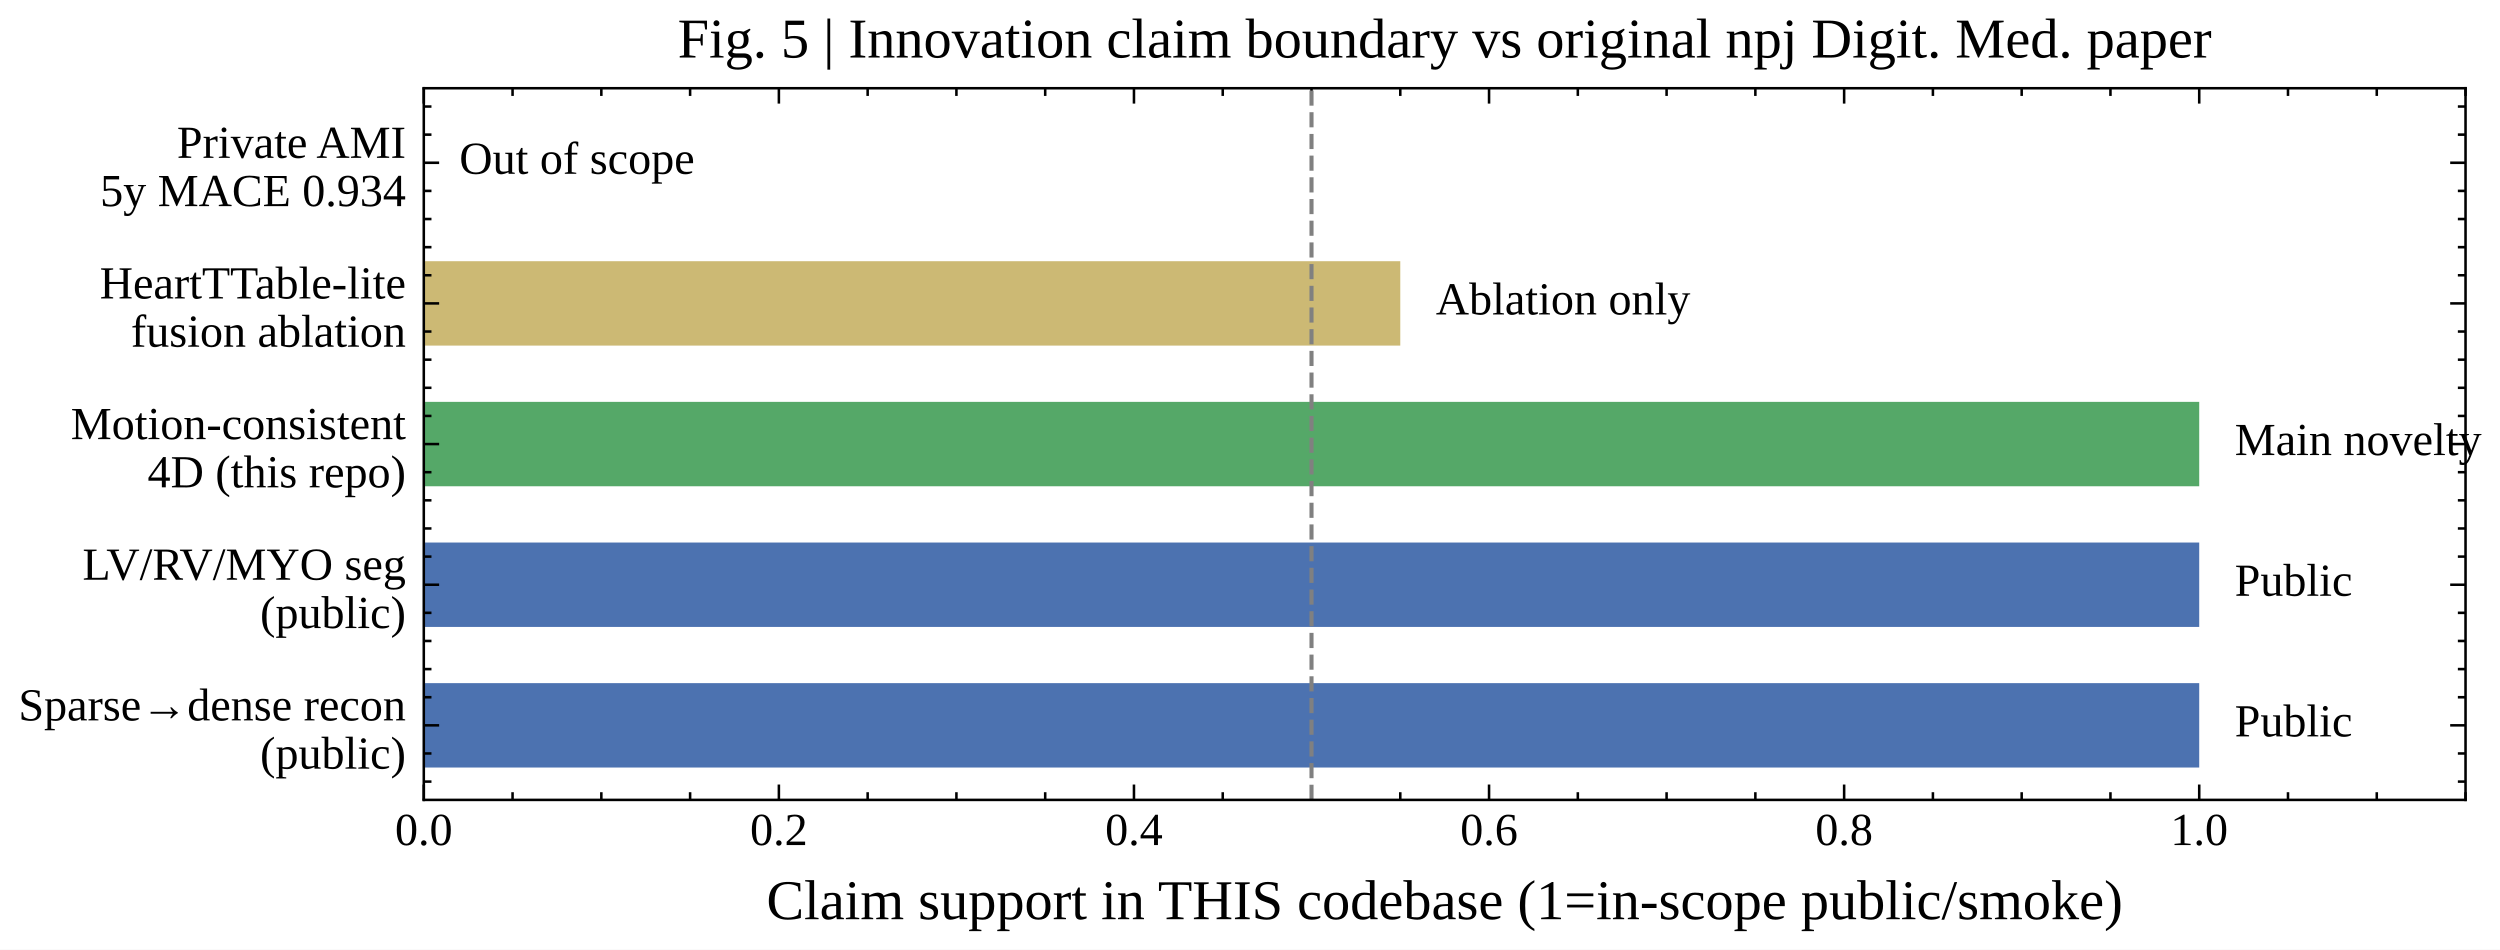
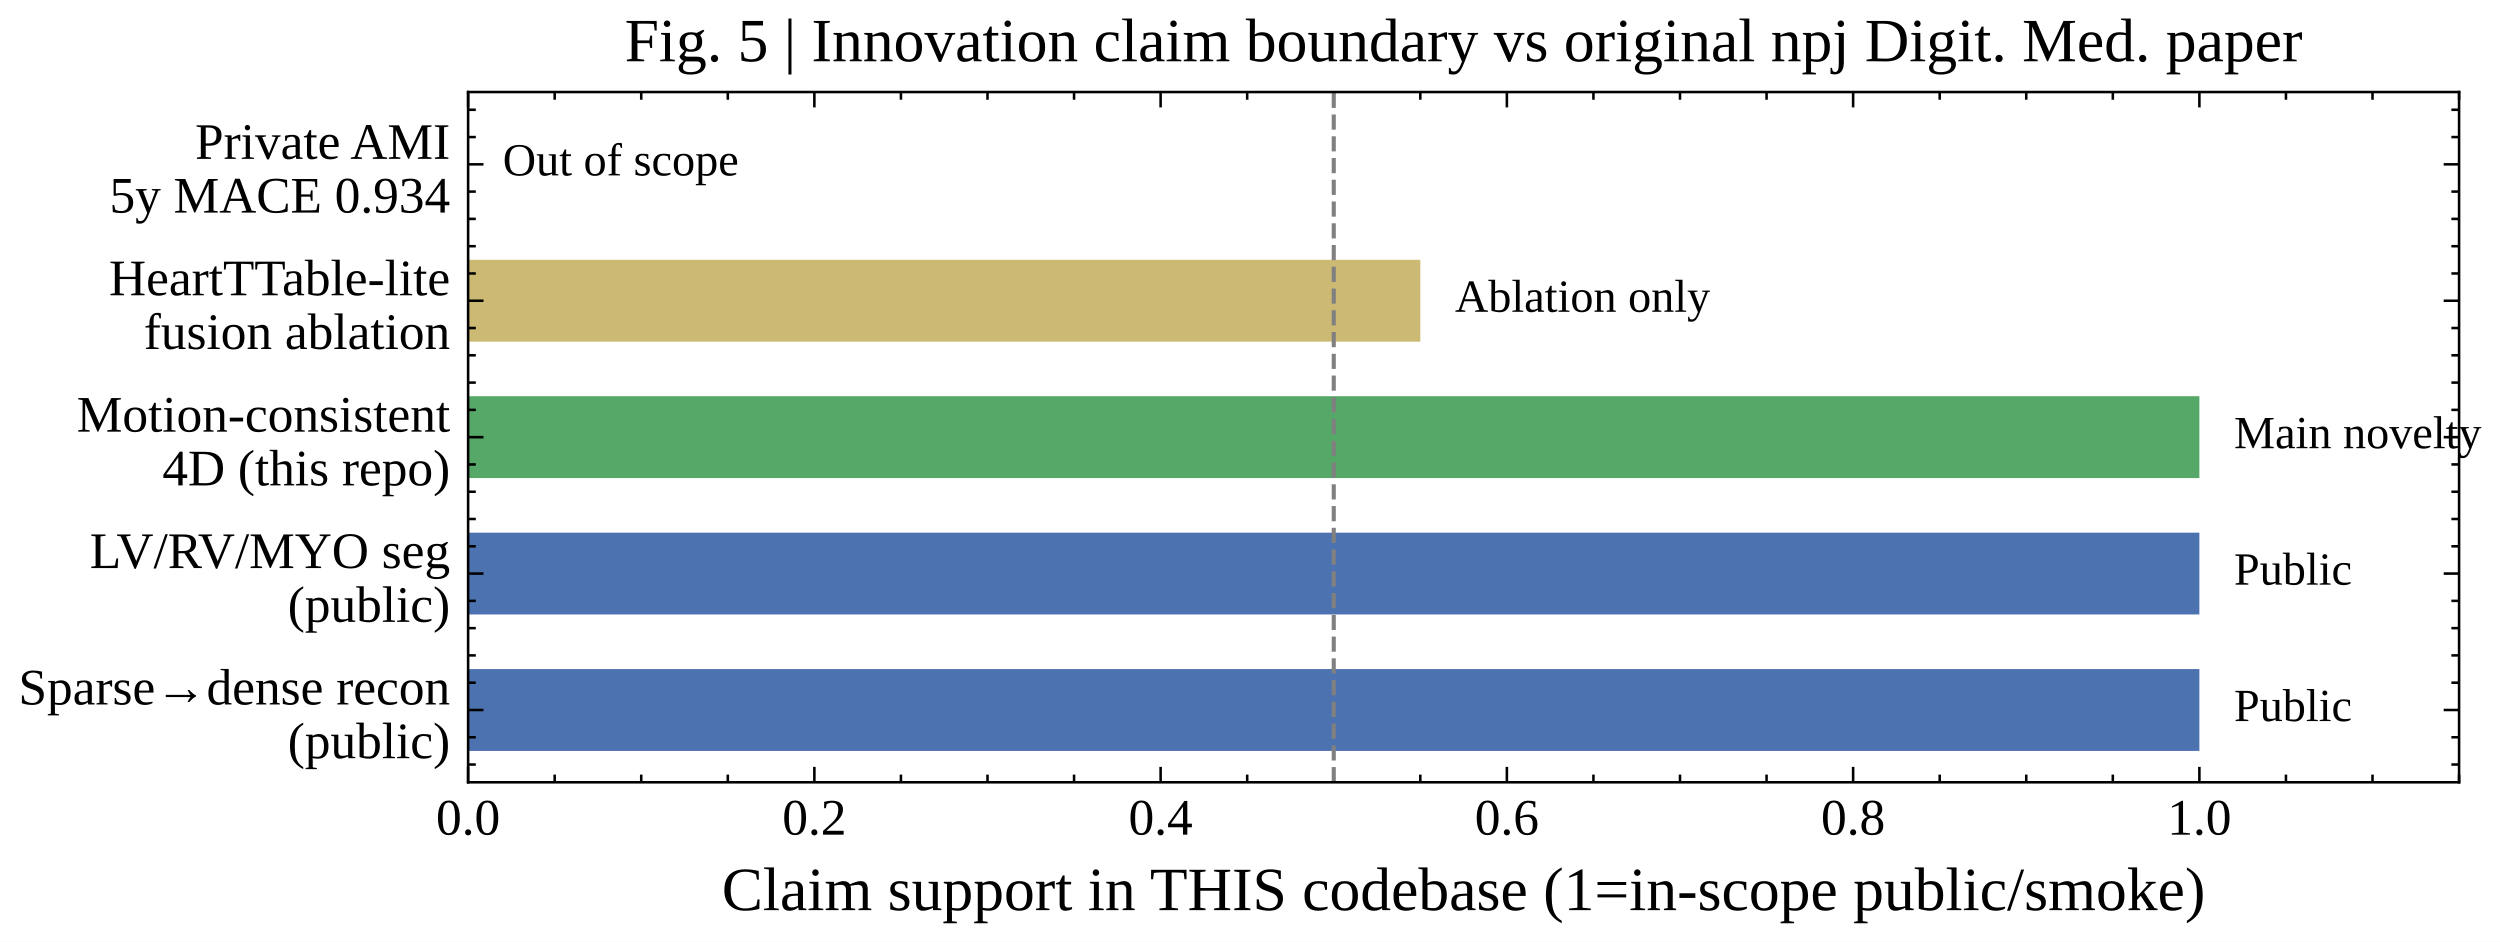
- <svg xmlns="http://www.w3.org/2000/svg" xmlns:xlink="http://www.w3.org/1999/xlink" width="488.596pt" height="185.596pt" viewBox="0 0 488.596 185.596" version="1.1">
+ <svg xmlns="http://www.w3.org/2000/svg" xmlns:xlink="http://www.w3.org/1999/xlink" width="487.271pt" height="183.555pt" viewBox="0 0 487.271 183.555" version="1.1">
  <defs>
    <style type="text/css">*{stroke-linejoin: round; stroke-linecap: butt}</style>
  </defs>
  <g id="figure_1">
    <g id="patch_1">
-       <path d="M 0 185.596  L 488.596 185.596  L 488.596 0  L 0 0  z " style="fill: #ffffff" />
+       <path d="M 0 183.555  L 487.271 183.555  L 487.271 0  L 0 0  z " style="fill: #ffffff" />
    </g>
    <g id="axes_1">
      <g id="patch_2">
-         <path d="M 82.825 156.331  L 481.86 156.331  L 481.86 17.243  L 82.825 17.243  z " style="fill: #ffffff" />
+         <path d="M 91.239 152.473  L 479.294 152.473  L 479.294 17.938  L 91.239 17.938  z " style="fill: #ffffff" />
      </g>
      <g id="patch_3">
-         <path d="M 82.825 150.009  L 429.812 150.009  L 429.812 133.516  L 82.825 133.516  z " clip-path="url(#p60d633d1d2)" style="fill: #4c72b0" />
+         <path d="M 91.239 146.358  L 428.678 146.358  L 428.678 130.405  L 91.239 130.405  z " clip-path="url(#pede85f4b18)" style="fill: #4c72b0" />
      </g>
      <g id="patch_4">
-         <path d="M 82.825 122.521  L 429.812 122.521  L 429.812 106.028  L 82.825 106.028  z " clip-path="url(#p60d633d1d2)" style="fill: #4c72b0" />
+         <path d="M 91.239 119.77  L 428.678 119.77  L 428.678 103.817  L 91.239 103.817  z " clip-path="url(#pede85f4b18)" style="fill: #4c72b0" />
      </g>
      <g id="patch_5">
-         <path d="M 82.825 95.033  L 429.812 95.033  L 429.812 78.541  L 82.825 78.541  z " clip-path="url(#p60d633d1d2)" style="fill: #55a868" />
+         <path d="M 91.239 93.182  L 428.678 93.182  L 428.678 77.229  L 91.239 77.229  z " clip-path="url(#pede85f4b18)" style="fill: #55a868" />
      </g>
      <g id="patch_6">
-         <path d="M 82.825 67.546  L 273.668 67.546  L 273.668 51.053  L 82.825 51.053  z " clip-path="url(#p60d633d1d2)" style="fill: #ccb974" />
+         <path d="M 91.239 66.594  L 276.83 66.594  L 276.83 50.641  L 91.239 50.641  z " clip-path="url(#pede85f4b18)" style="fill: #ccb974" />
      </g>
      <g id="patch_7">
-         <path d="M 82.825 40.058  L 82.825 40.058  L 82.825 23.565  L 82.825 23.565  z " clip-path="url(#p60d633d1d2)" style="fill: #c44e52" />
+         <path d="M 91.239 40.006  L 91.239 40.006  L 91.239 24.053  L 91.239 24.053  z " clip-path="url(#pede85f4b18)" style="fill: #c44e52" />
      </g>
      <g id="matplotlib.axis_1">
        <g id="xtick_1">
          <g id="line2d_1">
            <defs>
-               <path id="m694c4ecb67" d="M 0 0  L 0 -3  " style="stroke: #000000; stroke-width: 0.5" />
+               <path id="m8e22caac68" d="M 0 0  L 0 -3  " style="stroke: #000000; stroke-width: 0.5" />
            </defs>
            <g>
-               <use xlink:href="#m694c4ecb67" x="82.825" y="156.331" style="stroke: #000000; stroke-width: 0.5" />
+               <use xlink:href="#m8e22caac68" x="91.239" y="152.473" style="stroke: #000000; stroke-width: 0.5" />
            </g>
          </g>
          <g id="line2d_2">
            <defs>
-               <path id="m65272c9e73" d="M 0 0  L 0 3  " style="stroke: #000000; stroke-width: 0.5" />
+               <path id="m42e40d9f44" d="M 0 0  L 0 3  " style="stroke: #000000; stroke-width: 0.5" />
            </defs>
            <g>
-               <use xlink:href="#m65272c9e73" x="82.825" y="17.243" style="stroke: #000000; stroke-width: 0.5" />
+               <use xlink:href="#m42e40d9f44" x="91.239" y="17.938" style="stroke: #000000; stroke-width: 0.5" />
            </g>
          </g>
          <g id="text_1">
-             <g transform="translate(77.20016 166.0802)">
+             <g transform="translate(84.98906 162.9169)">
              <text>
-                 <tspan x="0" y="-0.922" style="font-size: 9px; font-family: 'Times New Roman'">0</tspan>
-                 <tspan x="4.5" y="-0.922" style="font-size: 9px; font-family: 'Times New Roman'">.</tspan>
-                 <tspan x="6.75" y="-0.922" style="font-size: 9px; font-family: 'Times New Roman'">0</tspan>
+                 <tspan x="0" y="-0.234" style="font-size: 10px; font-family: 'Times New Roman'">0</tspan>
+                 <tspan x="5" y="-0.234" style="font-size: 10px; font-family: 'Times New Roman'">.</tspan>
+                 <tspan x="7.5" y="-0.234" style="font-size: 10px; font-family: 'Times New Roman'">0</tspan>
              </text>
            </g>
          </g>
        </g>
        <g id="xtick_2">
          <g id="line2d_3">
            <g>
-               <use xlink:href="#m694c4ecb67" x="152.223" y="156.331" style="stroke: #000000; stroke-width: 0.5" />
+               <use xlink:href="#m8e22caac68" x="158.727" y="152.473" style="stroke: #000000; stroke-width: 0.5" />
            </g>
          </g>
          <g id="line2d_4">
            <g>
-               <use xlink:href="#m65272c9e73" x="152.223" y="17.243" style="stroke: #000000; stroke-width: 0.5" />
+               <use xlink:href="#m42e40d9f44" x="158.727" y="17.938" style="stroke: #000000; stroke-width: 0.5" />
            </g>
          </g>
          <g id="text_2">
-             <g transform="translate(146.5975 166.0802)">
+             <g transform="translate(152.4769 162.9169)">
              <text>
-                 <tspan x="0" y="-0.922" style="font-size: 9px; font-family: 'Times New Roman'">0</tspan>
-                 <tspan x="4.5" y="-0.922" style="font-size: 9px; font-family: 'Times New Roman'">.</tspan>
-                 <tspan x="6.75" y="-0.922" style="font-size: 9px; font-family: 'Times New Roman'">2</tspan>
+                 <tspan x="0" y="-0.234" style="font-size: 10px; font-family: 'Times New Roman'">0</tspan>
+                 <tspan x="5" y="-0.234" style="font-size: 10px; font-family: 'Times New Roman'">.</tspan>
+                 <tspan x="7.5" y="-0.234" style="font-size: 10px; font-family: 'Times New Roman'">2</tspan>
              </text>
            </g>
          </g>
        </g>
        <g id="xtick_3">
          <g id="line2d_5">
            <g>
-               <use xlink:href="#m694c4ecb67" x="221.62" y="156.331" style="stroke: #000000; stroke-width: 0.5" />
+               <use xlink:href="#m8e22caac68" x="226.215" y="152.473" style="stroke: #000000; stroke-width: 0.5" />
            </g>
          </g>
          <g id="line2d_6">
            <g>
-               <use xlink:href="#m65272c9e73" x="221.62" y="17.243" style="stroke: #000000; stroke-width: 0.5" />
+               <use xlink:href="#m42e40d9f44" x="226.215" y="17.938" style="stroke: #000000; stroke-width: 0.5" />
            </g>
          </g>
          <g id="text_3">
-             <g transform="translate(215.9949 166.0802)">
+             <g transform="translate(219.9646 162.9169)">
              <text>
-                 <tspan x="0" y="-0.922" style="font-size: 9px; font-family: 'Times New Roman'">0</tspan>
-                 <tspan x="4.5" y="-0.922" style="font-size: 9px; font-family: 'Times New Roman'">.</tspan>
-                 <tspan x="6.75" y="-0.922" style="font-size: 9px; font-family: 'Times New Roman'">4</tspan>
+                 <tspan x="0" y="-0.234" style="font-size: 10px; font-family: 'Times New Roman'">0</tspan>
+                 <tspan x="5" y="-0.234" style="font-size: 10px; font-family: 'Times New Roman'">.</tspan>
+                 <tspan x="7.5" y="-0.234" style="font-size: 10px; font-family: 'Times New Roman'">4</tspan>
              </text>
            </g>
          </g>
        </g>
        <g id="xtick_4">
          <g id="line2d_7">
            <g>
-               <use xlink:href="#m694c4ecb67" x="291.017" y="156.331" style="stroke: #000000; stroke-width: 0.5" />
+               <use xlink:href="#m8e22caac68" x="293.702" y="152.473" style="stroke: #000000; stroke-width: 0.5" />
            </g>
          </g>
          <g id="line2d_8">
            <g>
-               <use xlink:href="#m65272c9e73" x="291.017" y="17.243" style="stroke: #000000; stroke-width: 0.5" />
+               <use xlink:href="#m42e40d9f44" x="293.702" y="17.938" style="stroke: #000000; stroke-width: 0.5" />
            </g>
          </g>
          <g id="text_4">
-             <g transform="translate(285.3922 166.0802)">
+             <g transform="translate(287.4524 162.9169)">
              <text>
-                 <tspan x="0" y="-0.922" style="font-size: 9px; font-family: 'Times New Roman'">0</tspan>
-                 <tspan x="4.5" y="-0.922" style="font-size: 9px; font-family: 'Times New Roman'">.</tspan>
-                 <tspan x="6.75" y="-0.922" style="font-size: 9px; font-family: 'Times New Roman'">6</tspan>
+                 <tspan x="0" y="-0.234" style="font-size: 10px; font-family: 'Times New Roman'">0</tspan>
+                 <tspan x="5" y="-0.234" style="font-size: 10px; font-family: 'Times New Roman'">.</tspan>
+                 <tspan x="7.5" y="-0.234" style="font-size: 10px; font-family: 'Times New Roman'">6</tspan>
              </text>
            </g>
          </g>
        </g>
        <g id="xtick_5">
          <g id="line2d_9">
            <g>
-               <use xlink:href="#m694c4ecb67" x="360.415" y="156.331" style="stroke: #000000; stroke-width: 0.5" />
+               <use xlink:href="#m8e22caac68" x="361.19" y="152.473" style="stroke: #000000; stroke-width: 0.5" />
            </g>
          </g>
          <g id="line2d_10">
            <g>
-               <use xlink:href="#m65272c9e73" x="360.415" y="17.243" style="stroke: #000000; stroke-width: 0.5" />
+               <use xlink:href="#m42e40d9f44" x="361.19" y="17.938" style="stroke: #000000; stroke-width: 0.5" />
            </g>
          </g>
          <g id="text_5">
-             <g transform="translate(354.7896 166.0802)">
+             <g transform="translate(354.9402 162.9169)">
              <text>
-                 <tspan x="0" y="-0.922" style="font-size: 9px; font-family: 'Times New Roman'">0</tspan>
-                 <tspan x="4.5" y="-0.922" style="font-size: 9px; font-family: 'Times New Roman'">.</tspan>
-                 <tspan x="6.75" y="-0.922" style="font-size: 9px; font-family: 'Times New Roman'">8</tspan>
+                 <tspan x="0" y="-0.234" style="font-size: 10px; font-family: 'Times New Roman'">0</tspan>
+                 <tspan x="5" y="-0.234" style="font-size: 10px; font-family: 'Times New Roman'">.</tspan>
+                 <tspan x="7.5" y="-0.234" style="font-size: 10px; font-family: 'Times New Roman'">8</tspan>
              </text>
            </g>
          </g>
        </g>
        <g id="xtick_6">
          <g id="line2d_11">
            <g>
-               <use xlink:href="#m694c4ecb67" x="429.812" y="156.331" style="stroke: #000000; stroke-width: 0.5" />
+               <use xlink:href="#m8e22caac68" x="428.678" y="152.473" style="stroke: #000000; stroke-width: 0.5" />
            </g>
          </g>
          <g id="line2d_12">
            <g>
-               <use xlink:href="#m65272c9e73" x="429.812" y="17.243" style="stroke: #000000; stroke-width: 0.5" />
+               <use xlink:href="#m42e40d9f44" x="428.678" y="17.938" style="stroke: #000000; stroke-width: 0.5" />
            </g>
          </g>
          <g id="text_6">
-             <g transform="translate(424.1869 166.0802)">
+             <g transform="translate(422.428 162.9169)">
              <text>
-                 <tspan x="0" y="-0.922" style="font-size: 9px; font-family: 'Times New Roman'">1</tspan>
-                 <tspan x="4.5" y="-0.922" style="font-size: 9px; font-family: 'Times New Roman'">.</tspan>
-                 <tspan x="6.75" y="-0.922" style="font-size: 9px; font-family: 'Times New Roman'">0</tspan>
+                 <tspan x="0" y="-0.234" style="font-size: 10px; font-family: 'Times New Roman'">1</tspan>
+                 <tspan x="5" y="-0.234" style="font-size: 10px; font-family: 'Times New Roman'">.</tspan>
+                 <tspan x="7.5" y="-0.234" style="font-size: 10px; font-family: 'Times New Roman'">0</tspan>
              </text>
            </g>
          </g>
        </g>
        <g id="xtick_7">
          <g id="line2d_13">
            <defs>
-               <path id="m08822ca355" d="M 0 0  L 0 -1.5  " style="stroke: #000000; stroke-width: 0.5" />
+               <path id="m06330d0b1c" d="M 0 0  L 0 -1.5  " style="stroke: #000000; stroke-width: 0.5" />
            </defs>
            <g>
-               <use xlink:href="#m08822ca355" x="100.174" y="156.331" style="stroke: #000000; stroke-width: 0.5" />
+               <use xlink:href="#m06330d0b1c" x="108.111" y="152.473" style="stroke: #000000; stroke-width: 0.5" />
            </g>
          </g>
          <g id="line2d_14">
            <defs>
-               <path id="mb0ed6657f3" d="M 0 0  L 0 1.5  " style="stroke: #000000; stroke-width: 0.5" />
+               <path id="m97b64d2d01" d="M 0 0  L 0 1.5  " style="stroke: #000000; stroke-width: 0.5" />
            </defs>
            <g>
-               <use xlink:href="#mb0ed6657f3" x="100.174" y="17.243" style="stroke: #000000; stroke-width: 0.5" />
+               <use xlink:href="#m97b64d2d01" x="108.111" y="17.938" style="stroke: #000000; stroke-width: 0.5" />
            </g>
          </g>
        </g>
        <g id="xtick_8">
          <g id="line2d_15">
            <g>
-               <use xlink:href="#m08822ca355" x="117.524" y="156.331" style="stroke: #000000; stroke-width: 0.5" />
+               <use xlink:href="#m06330d0b1c" x="124.983" y="152.473" style="stroke: #000000; stroke-width: 0.5" />
            </g>
          </g>
          <g id="line2d_16">
            <g>
-               <use xlink:href="#mb0ed6657f3" x="117.524" y="17.243" style="stroke: #000000; stroke-width: 0.5" />
+               <use xlink:href="#m97b64d2d01" x="124.983" y="17.938" style="stroke: #000000; stroke-width: 0.5" />
            </g>
          </g>
        </g>
        <g id="xtick_9">
          <g id="line2d_17">
            <g>
-               <use xlink:href="#m08822ca355" x="134.873" y="156.331" style="stroke: #000000; stroke-width: 0.5" />
+               <use xlink:href="#m06330d0b1c" x="141.855" y="152.473" style="stroke: #000000; stroke-width: 0.5" />
            </g>
          </g>
          <g id="line2d_18">
            <g>
-               <use xlink:href="#mb0ed6657f3" x="134.873" y="17.243" style="stroke: #000000; stroke-width: 0.5" />
+               <use xlink:href="#m97b64d2d01" x="141.855" y="17.938" style="stroke: #000000; stroke-width: 0.5" />
            </g>
          </g>
        </g>
        <g id="xtick_10">
          <g id="line2d_19">
            <g>
-               <use xlink:href="#m08822ca355" x="169.572" y="156.331" style="stroke: #000000; stroke-width: 0.5" />
+               <use xlink:href="#m06330d0b1c" x="175.599" y="152.473" style="stroke: #000000; stroke-width: 0.5" />
            </g>
          </g>
          <g id="line2d_20">
            <g>
-               <use xlink:href="#mb0ed6657f3" x="169.572" y="17.243" style="stroke: #000000; stroke-width: 0.5" />
+               <use xlink:href="#m97b64d2d01" x="175.599" y="17.938" style="stroke: #000000; stroke-width: 0.5" />
            </g>
          </g>
        </g>
        <g id="xtick_11">
          <g id="line2d_21">
            <g>
-               <use xlink:href="#m08822ca355" x="186.921" y="156.331" style="stroke: #000000; stroke-width: 0.5" />
+               <use xlink:href="#m06330d0b1c" x="192.471" y="152.473" style="stroke: #000000; stroke-width: 0.5" />
            </g>
          </g>
          <g id="line2d_22">
            <g>
-               <use xlink:href="#mb0ed6657f3" x="186.921" y="17.243" style="stroke: #000000; stroke-width: 0.5" />
+               <use xlink:href="#m97b64d2d01" x="192.471" y="17.938" style="stroke: #000000; stroke-width: 0.5" />
            </g>
          </g>
        </g>
        <g id="xtick_12">
          <g id="line2d_23">
            <g>
-               <use xlink:href="#m08822ca355" x="204.271" y="156.331" style="stroke: #000000; stroke-width: 0.5" />
+               <use xlink:href="#m06330d0b1c" x="209.343" y="152.473" style="stroke: #000000; stroke-width: 0.5" />
            </g>
          </g>
          <g id="line2d_24">
            <g>
-               <use xlink:href="#mb0ed6657f3" x="204.271" y="17.243" style="stroke: #000000; stroke-width: 0.5" />
+               <use xlink:href="#m97b64d2d01" x="209.343" y="17.938" style="stroke: #000000; stroke-width: 0.5" />
            </g>
          </g>
        </g>
        <g id="xtick_13">
          <g id="line2d_25">
            <g>
-               <use xlink:href="#m08822ca355" x="238.969" y="156.331" style="stroke: #000000; stroke-width: 0.5" />
+               <use xlink:href="#m06330d0b1c" x="243.087" y="152.473" style="stroke: #000000; stroke-width: 0.5" />
            </g>
          </g>
          <g id="line2d_26">
            <g>
-               <use xlink:href="#mb0ed6657f3" x="238.969" y="17.243" style="stroke: #000000; stroke-width: 0.5" />
+               <use xlink:href="#m97b64d2d01" x="243.087" y="17.938" style="stroke: #000000; stroke-width: 0.5" />
            </g>
          </g>
        </g>
        <g id="xtick_14">
          <g id="line2d_27">
            <g>
-               <use xlink:href="#m08822ca355" x="256.319" y="156.331" style="stroke: #000000; stroke-width: 0.5" />
+               <use xlink:href="#m06330d0b1c" x="259.959" y="152.473" style="stroke: #000000; stroke-width: 0.5" />
            </g>
          </g>
          <g id="line2d_28">
            <g>
-               <use xlink:href="#mb0ed6657f3" x="256.319" y="17.243" style="stroke: #000000; stroke-width: 0.5" />
+               <use xlink:href="#m97b64d2d01" x="259.959" y="17.938" style="stroke: #000000; stroke-width: 0.5" />
            </g>
          </g>
        </g>
        <g id="xtick_15">
          <g id="line2d_29">
            <g>
-               <use xlink:href="#m08822ca355" x="273.668" y="156.331" style="stroke: #000000; stroke-width: 0.5" />
+               <use xlink:href="#m06330d0b1c" x="276.83" y="152.473" style="stroke: #000000; stroke-width: 0.5" />
            </g>
          </g>
          <g id="line2d_30">
            <g>
-               <use xlink:href="#mb0ed6657f3" x="273.668" y="17.243" style="stroke: #000000; stroke-width: 0.5" />
+               <use xlink:href="#m97b64d2d01" x="276.83" y="17.938" style="stroke: #000000; stroke-width: 0.5" />
            </g>
          </g>
        </g>
        <g id="xtick_16">
          <g id="line2d_31">
            <g>
-               <use xlink:href="#m08822ca355" x="308.367" y="156.331" style="stroke: #000000; stroke-width: 0.5" />
+               <use xlink:href="#m06330d0b1c" x="310.574" y="152.473" style="stroke: #000000; stroke-width: 0.5" />
            </g>
          </g>
          <g id="line2d_32">
            <g>
-               <use xlink:href="#mb0ed6657f3" x="308.367" y="17.243" style="stroke: #000000; stroke-width: 0.5" />
+               <use xlink:href="#m97b64d2d01" x="310.574" y="17.938" style="stroke: #000000; stroke-width: 0.5" />
            </g>
          </g>
        </g>
        <g id="xtick_17">
          <g id="line2d_33">
            <g>
-               <use xlink:href="#m08822ca355" x="325.716" y="156.331" style="stroke: #000000; stroke-width: 0.5" />
+               <use xlink:href="#m06330d0b1c" x="327.446" y="152.473" style="stroke: #000000; stroke-width: 0.5" />
            </g>
          </g>
          <g id="line2d_34">
            <g>
-               <use xlink:href="#mb0ed6657f3" x="325.716" y="17.243" style="stroke: #000000; stroke-width: 0.5" />
+               <use xlink:href="#m97b64d2d01" x="327.446" y="17.938" style="stroke: #000000; stroke-width: 0.5" />
            </g>
          </g>
        </g>
        <g id="xtick_18">
          <g id="line2d_35">
            <g>
-               <use xlink:href="#m08822ca355" x="343.065" y="156.331" style="stroke: #000000; stroke-width: 0.5" />
+               <use xlink:href="#m06330d0b1c" x="344.318" y="152.473" style="stroke: #000000; stroke-width: 0.5" />
            </g>
          </g>
          <g id="line2d_36">
            <g>
-               <use xlink:href="#mb0ed6657f3" x="343.065" y="17.243" style="stroke: #000000; stroke-width: 0.5" />
+               <use xlink:href="#m97b64d2d01" x="344.318" y="17.938" style="stroke: #000000; stroke-width: 0.5" />
            </g>
          </g>
        </g>
        <g id="xtick_19">
          <g id="line2d_37">
            <g>
-               <use xlink:href="#m08822ca355" x="377.764" y="156.331" style="stroke: #000000; stroke-width: 0.5" />
+               <use xlink:href="#m06330d0b1c" x="378.062" y="152.473" style="stroke: #000000; stroke-width: 0.5" />
            </g>
          </g>
          <g id="line2d_38">
            <g>
-               <use xlink:href="#mb0ed6657f3" x="377.764" y="17.243" style="stroke: #000000; stroke-width: 0.5" />
+               <use xlink:href="#m97b64d2d01" x="378.062" y="17.938" style="stroke: #000000; stroke-width: 0.5" />
            </g>
          </g>
        </g>
        <g id="xtick_20">
          <g id="line2d_39">
            <g>
-               <use xlink:href="#m08822ca355" x="395.113" y="156.331" style="stroke: #000000; stroke-width: 0.5" />
+               <use xlink:href="#m06330d0b1c" x="394.934" y="152.473" style="stroke: #000000; stroke-width: 0.5" />
            </g>
          </g>
          <g id="line2d_40">
            <g>
-               <use xlink:href="#mb0ed6657f3" x="395.113" y="17.243" style="stroke: #000000; stroke-width: 0.5" />
+               <use xlink:href="#m97b64d2d01" x="394.934" y="17.938" style="stroke: #000000; stroke-width: 0.5" />
            </g>
          </g>
        </g>
        <g id="xtick_21">
          <g id="line2d_41">
            <g>
-               <use xlink:href="#m08822ca355" x="412.463" y="156.331" style="stroke: #000000; stroke-width: 0.5" />
+               <use xlink:href="#m06330d0b1c" x="411.806" y="152.473" style="stroke: #000000; stroke-width: 0.5" />
            </g>
          </g>
          <g id="line2d_42">
            <g>
-               <use xlink:href="#mb0ed6657f3" x="412.463" y="17.243" style="stroke: #000000; stroke-width: 0.5" />
+               <use xlink:href="#m97b64d2d01" x="411.806" y="17.938" style="stroke: #000000; stroke-width: 0.5" />
            </g>
          </g>
        </g>
        <g id="xtick_22">
          <g id="line2d_43">
            <g>
-               <use xlink:href="#m08822ca355" x="447.161" y="156.331" style="stroke: #000000; stroke-width: 0.5" />
+               <use xlink:href="#m06330d0b1c" x="445.55" y="152.473" style="stroke: #000000; stroke-width: 0.5" />
            </g>
          </g>
          <g id="line2d_44">
            <g>
-               <use xlink:href="#mb0ed6657f3" x="447.161" y="17.243" style="stroke: #000000; stroke-width: 0.5" />
+               <use xlink:href="#m97b64d2d01" x="445.55" y="17.938" style="stroke: #000000; stroke-width: 0.5" />
            </g>
          </g>
        </g>
        <g id="xtick_23">
          <g id="line2d_45">
            <g>
-               <use xlink:href="#m08822ca355" x="464.511" y="156.331" style="stroke: #000000; stroke-width: 0.5" />
+               <use xlink:href="#m06330d0b1c" x="462.422" y="152.473" style="stroke: #000000; stroke-width: 0.5" />
            </g>
          </g>
          <g id="line2d_46">
            <g>
-               <use xlink:href="#mb0ed6657f3" x="464.511" y="17.243" style="stroke: #000000; stroke-width: 0.5" />
+               <use xlink:href="#m97b64d2d01" x="462.422" y="17.938" style="stroke: #000000; stroke-width: 0.5" />
            </g>
          </g>
        </g>
        <g id="xtick_24">
          <g id="line2d_47">
            <g>
-               <use xlink:href="#m08822ca355" x="481.86" y="156.331" style="stroke: #000000; stroke-width: 0.5" />
+               <use xlink:href="#m06330d0b1c" x="479.294" y="152.473" style="stroke: #000000; stroke-width: 0.5" />
            </g>
          </g>
          <g id="line2d_48">
            <g>
-               <use xlink:href="#mb0ed6657f3" x="481.86" y="17.243" style="stroke: #000000; stroke-width: 0.5" />
+               <use xlink:href="#m97b64d2d01" x="479.294" y="17.938" style="stroke: #000000; stroke-width: 0.5" />
            </g>
          </g>
        </g>
        <g id="text_7">
-           <text style="font-size: 11px; font-family: 'Times New Roman', 'Times', 'SimSun', 'STSong', 'DejaVu Serif', serif; text-anchor: middle" x="282.343" y="179.643" transform="rotate(-0 282.3425 179.6434)">Claim support in THIS codebase (1=in-scope public/smoke)</text>
+           <text style="font-size: 12px; font-family: 'Times New Roman', 'Times', 'SimSun', 'STSong', 'DejaVu Serif', serif; text-anchor: middle" x="285.266" y="177.388" transform="rotate(-0 285.2665 177.3884)">Claim support in THIS codebase (1=in-scope public/smoke)</text>
        </g>
      </g>
      <g id="matplotlib.axis_2">
        <g id="ytick_1">
          <g id="line2d_49">
            <defs>
-               <path id="maf15ca577d" d="M 0 0  L 3 0  " style="stroke: #000000; stroke-width: 0.5" />
+               <path id="md8ceb43ce0" d="M 0 0  L 3 0  " style="stroke: #000000; stroke-width: 0.5" />
            </defs>
            <g>
-               <use xlink:href="#maf15ca577d" x="82.825" y="141.762" style="stroke: #000000; stroke-width: 0.5" />
+               <use xlink:href="#md8ceb43ce0" x="91.239" y="138.382" style="stroke: #000000; stroke-width: 0.5" />
            </g>
          </g>
          <g id="line2d_50">
            <defs>
-               <path id="me200889c99" d="M 0 0  L -3 0  " style="stroke: #000000; stroke-width: 0.5" />
+               <path id="me11a12714a" d="M 0 0  L -3 0  " style="stroke: #000000; stroke-width: 0.5" />
            </defs>
            <g>
-               <use xlink:href="#me200889c99" x="481.86" y="141.762" style="stroke: #000000; stroke-width: 0.5" />
+               <use xlink:href="#me11a12714a" x="479.294" y="138.382" style="stroke: #000000; stroke-width: 0.5" />
            </g>
          </g>
          <g id="text_8">
-             <text style="font-size: 9px; font-family: 'Times New Roman', 'Times', 'SimSun', 'STSong', 'DejaVu Serif', serif" transform="translate(3.6 140.7997)">Sparse→dense recon</text>
-             <text style="font-size: 9px; font-family: 'Times New Roman', 'Times', 'SimSun', 'STSong', 'DejaVu Serif', serif" transform="translate(50.83594 150.2242)">(public)</text>
+             <text style="font-size: 10px; font-family: 'Times New Roman', 'Times', 'SimSun', 'STSong', 'DejaVu Serif', serif" transform="translate(3.6 137.312)">Sparse→dense recon</text>
+             <text style="font-size: 10px; font-family: 'Times New Roman', 'Times', 'SimSun', 'STSong', 'DejaVu Serif', serif" transform="translate(56.08438 147.7835)">(public)</text>
          </g>
        </g>
        <g id="ytick_2">
          <g id="line2d_51">
            <g>
-               <use xlink:href="#maf15ca577d" x="82.825" y="114.275" style="stroke: #000000; stroke-width: 0.5" />
+               <use xlink:href="#md8ceb43ce0" x="91.239" y="111.794" style="stroke: #000000; stroke-width: 0.5" />
            </g>
          </g>
          <g id="line2d_52">
            <g>
-               <use xlink:href="#me200889c99" x="481.86" y="114.275" style="stroke: #000000; stroke-width: 0.5" />
+               <use xlink:href="#me11a12714a" x="479.294" y="111.794" style="stroke: #000000; stroke-width: 0.5" />
            </g>
          </g>
          <g id="text_9">
-             <text style="font-size: 9px; font-family: 'Times New Roman', 'Times', 'SimSun', 'STSong', 'DejaVu Serif', serif" transform="translate(16.11563 113.3037)">LV/RV/MYO seg</text>
-             <text style="font-size: 9px; font-family: 'Times New Roman', 'Times', 'SimSun', 'STSong', 'DejaVu Serif', serif" transform="translate(50.83594 122.7449)">(public)</text>
+             <text style="font-size: 10px; font-family: 'Times New Roman', 'Times', 'SimSun', 'STSong', 'DejaVu Serif', serif" transform="translate(17.50625 110.7147)">LV/RV/MYO seg</text>
+             <text style="font-size: 10px; font-family: 'Times New Roman', 'Times', 'SimSun', 'STSong', 'DejaVu Serif', serif" transform="translate(56.08438 121.205)">(public)</text>
          </g>
        </g>
        <g id="ytick_3">
          <g id="line2d_53">
            <g>
-               <use xlink:href="#maf15ca577d" x="82.825" y="86.787" style="stroke: #000000; stroke-width: 0.5" />
+               <use xlink:href="#md8ceb43ce0" x="91.239" y="85.206" style="stroke: #000000; stroke-width: 0.5" />
            </g>
          </g>
          <g id="line2d_54">
            <g>
-               <use xlink:href="#me200889c99" x="481.86" y="86.787" style="stroke: #000000; stroke-width: 0.5" />
+               <use xlink:href="#me11a12714a" x="479.294" y="85.206" style="stroke: #000000; stroke-width: 0.5" />
            </g>
          </g>
          <g id="text_10">
-             <text style="font-size: 9px; font-family: 'Times New Roman', 'Times', 'SimSun', 'STSong', 'DejaVu Serif', serif" transform="translate(13.82766 85.82445)">Motion-consistent</text>
-             <text style="font-size: 9px; font-family: 'Times New Roman', 'Times', 'SimSun', 'STSong', 'DejaVu Serif', serif" transform="translate(28.83656 95.24886)">4D (this repo)</text>
+             <text style="font-size: 10px; font-family: 'Times New Roman', 'Times', 'SimSun', 'STSong', 'DejaVu Serif', serif" transform="translate(14.96406 84.13609)">Motion-consistent</text>
+             <text style="font-size: 10px; font-family: 'Times New Roman', 'Times', 'SimSun', 'STSong', 'DejaVu Serif', serif" transform="translate(31.64062 94.60766)">4D (this repo)</text>
          </g>
        </g>
        <g id="ytick_4">
          <g id="line2d_55">
            <g>
-               <use xlink:href="#maf15ca577d" x="82.825" y="59.299" style="stroke: #000000; stroke-width: 0.5" />
+               <use xlink:href="#md8ceb43ce0" x="91.239" y="58.618" style="stroke: #000000; stroke-width: 0.5" />
            </g>
          </g>
          <g id="line2d_56">
            <g>
-               <use xlink:href="#me200889c99" x="481.86" y="59.299" style="stroke: #000000; stroke-width: 0.5" />
+               <use xlink:href="#me11a12714a" x="479.294" y="58.618" style="stroke: #000000; stroke-width: 0.5" />
            </g>
          </g>
          <g id="text_11">
-             <text style="font-size: 9px; font-family: 'Times New Roman', 'Times', 'SimSun', 'STSong', 'DejaVu Serif', serif" transform="translate(19.49063 58.3368)">HeartTTable-lite</text>
-             <text style="font-size: 9px; font-family: 'Times New Roman', 'Times', 'SimSun', 'STSong', 'DejaVu Serif', serif" transform="translate(25.58391 67.76121)">fusion ablation</text>
+             <text style="font-size: 10px; font-family: 'Times New Roman', 'Times', 'SimSun', 'STSong', 'DejaVu Serif', serif" transform="translate(21.25625 57.54815)">HeartTTable-lite</text>
+             <text style="font-size: 10px; font-family: 'Times New Roman', 'Times', 'SimSun', 'STSong', 'DejaVu Serif', serif" transform="translate(28.02656 68.01971)">fusion ablation</text>
          </g>
        </g>
        <g id="ytick_5">
          <g id="line2d_57">
            <g>
-               <use xlink:href="#maf15ca577d" x="82.825" y="31.812" style="stroke: #000000; stroke-width: 0.5" />
+               <use xlink:href="#md8ceb43ce0" x="91.239" y="32.03" style="stroke: #000000; stroke-width: 0.5" />
            </g>
          </g>
          <g id="line2d_58">
            <g>
-               <use xlink:href="#me200889c99" x="481.86" y="31.812" style="stroke: #000000; stroke-width: 0.5" />
+               <use xlink:href="#me11a12714a" x="479.294" y="32.03" style="stroke: #000000; stroke-width: 0.5" />
            </g>
          </g>
          <g id="text_12">
-             <text style="font-size: 9px; font-family: 'Times New Roman', 'Times', 'SimSun', 'STSong', 'DejaVu Serif', serif" transform="translate(34.57828 30.85759)">Private AMI</text>
-             <text style="font-size: 9px; font-family: 'Times New Roman', 'Times', 'SimSun', 'STSong', 'DejaVu Serif', serif" transform="translate(19.57219 40.282)">5y MACE 0.934</text>
+             <text style="font-size: 10px; font-family: 'Times New Roman', 'Times', 'SimSun', 'STSong', 'DejaVu Serif', serif" transform="translate(38.02031 30.96958)">Private AMI</text>
+             <text style="font-size: 10px; font-family: 'Times New Roman', 'Times', 'SimSun', 'STSong', 'DejaVu Serif', serif" transform="translate(21.34688 41.44114)">5y MACE 0.934</text>
          </g>
        </g>
        <g id="ytick_6">
          <g id="line2d_59">
            <defs>
-               <path id="ma95fffcc34" d="M 0 0  L 1.5 0  " style="stroke: #000000; stroke-width: 0.5" />
+               <path id="m9a888dfba9" d="M 0 0  L 1.5 0  " style="stroke: #000000; stroke-width: 0.5" />
            </defs>
            <g>
-               <use xlink:href="#ma95fffcc34" x="82.825" y="152.757" style="stroke: #000000; stroke-width: 0.5" />
+               <use xlink:href="#m9a888dfba9" x="91.239" y="149.017" style="stroke: #000000; stroke-width: 0.5" />
            </g>
          </g>
          <g id="line2d_60">
            <defs>
-               <path id="ma8847ff631" d="M 0 0  L -1.5 0  " style="stroke: #000000; stroke-width: 0.5" />
+               <path id="m5b82d7eac8" d="M 0 0  L -1.5 0  " style="stroke: #000000; stroke-width: 0.5" />
            </defs>
            <g>
-               <use xlink:href="#ma8847ff631" x="481.86" y="152.757" style="stroke: #000000; stroke-width: 0.5" />
+               <use xlink:href="#m5b82d7eac8" x="479.294" y="149.017" style="stroke: #000000; stroke-width: 0.5" />
            </g>
          </g>
        </g>
        <g id="ytick_7">
          <g id="line2d_61">
            <g>
-               <use xlink:href="#ma95fffcc34" x="82.825" y="147.26" style="stroke: #000000; stroke-width: 0.5" />
+               <use xlink:href="#m9a888dfba9" x="91.239" y="143.699" style="stroke: #000000; stroke-width: 0.5" />
            </g>
          </g>
          <g id="line2d_62">
            <g>
-               <use xlink:href="#ma8847ff631" x="481.86" y="147.26" style="stroke: #000000; stroke-width: 0.5" />
+               <use xlink:href="#m5b82d7eac8" x="479.294" y="143.699" style="stroke: #000000; stroke-width: 0.5" />
            </g>
          </g>
        </g>
        <g id="ytick_8">
          <g id="line2d_63">
            <g>
-               <use xlink:href="#ma95fffcc34" x="82.825" y="136.265" style="stroke: #000000; stroke-width: 0.5" />
+               <use xlink:href="#m9a888dfba9" x="91.239" y="133.064" style="stroke: #000000; stroke-width: 0.5" />
            </g>
          </g>
          <g id="line2d_64">
            <g>
-               <use xlink:href="#ma8847ff631" x="481.86" y="136.265" style="stroke: #000000; stroke-width: 0.5" />
+               <use xlink:href="#m5b82d7eac8" x="479.294" y="133.064" style="stroke: #000000; stroke-width: 0.5" />
            </g>
          </g>
        </g>
        <g id="ytick_9">
          <g id="line2d_65">
            <g>
-               <use xlink:href="#ma95fffcc34" x="82.825" y="130.767" style="stroke: #000000; stroke-width: 0.5" />
+               <use xlink:href="#m9a888dfba9" x="91.239" y="127.746" style="stroke: #000000; stroke-width: 0.5" />
            </g>
          </g>
          <g id="line2d_66">
            <g>
-               <use xlink:href="#ma8847ff631" x="481.86" y="130.767" style="stroke: #000000; stroke-width: 0.5" />
+               <use xlink:href="#m5b82d7eac8" x="479.294" y="127.746" style="stroke: #000000; stroke-width: 0.5" />
            </g>
          </g>
        </g>
        <g id="ytick_10">
          <g id="line2d_67">
            <g>
-               <use xlink:href="#ma95fffcc34" x="82.825" y="125.27" style="stroke: #000000; stroke-width: 0.5" />
+               <use xlink:href="#m9a888dfba9" x="91.239" y="122.429" style="stroke: #000000; stroke-width: 0.5" />
            </g>
          </g>
          <g id="line2d_68">
            <g>
-               <use xlink:href="#ma8847ff631" x="481.86" y="125.27" style="stroke: #000000; stroke-width: 0.5" />
+               <use xlink:href="#m5b82d7eac8" x="479.294" y="122.429" style="stroke: #000000; stroke-width: 0.5" />
            </g>
          </g>
        </g>
        <g id="ytick_11">
          <g id="line2d_69">
            <g>
-               <use xlink:href="#ma95fffcc34" x="82.825" y="119.772" style="stroke: #000000; stroke-width: 0.5" />
+               <use xlink:href="#m9a888dfba9" x="91.239" y="117.111" style="stroke: #000000; stroke-width: 0.5" />
            </g>
          </g>
          <g id="line2d_70">
            <g>
-               <use xlink:href="#ma8847ff631" x="481.86" y="119.772" style="stroke: #000000; stroke-width: 0.5" />
+               <use xlink:href="#m5b82d7eac8" x="479.294" y="117.111" style="stroke: #000000; stroke-width: 0.5" />
            </g>
          </g>
        </g>
        <g id="ytick_12">
          <g id="line2d_71">
            <g>
-               <use xlink:href="#ma95fffcc34" x="82.825" y="108.777" style="stroke: #000000; stroke-width: 0.5" />
+               <use xlink:href="#m9a888dfba9" x="91.239" y="106.476" style="stroke: #000000; stroke-width: 0.5" />
            </g>
          </g>
          <g id="line2d_72">
            <g>
-               <use xlink:href="#ma8847ff631" x="481.86" y="108.777" style="stroke: #000000; stroke-width: 0.5" />
+               <use xlink:href="#m5b82d7eac8" x="479.294" y="106.476" style="stroke: #000000; stroke-width: 0.5" />
            </g>
          </g>
        </g>
        <g id="ytick_13">
          <g id="line2d_73">
            <g>
-               <use xlink:href="#ma95fffcc34" x="82.825" y="103.28" style="stroke: #000000; stroke-width: 0.5" />
+               <use xlink:href="#m9a888dfba9" x="91.239" y="101.158" style="stroke: #000000; stroke-width: 0.5" />
            </g>
          </g>
          <g id="line2d_74">
            <g>
-               <use xlink:href="#ma8847ff631" x="481.86" y="103.28" style="stroke: #000000; stroke-width: 0.5" />
+               <use xlink:href="#m5b82d7eac8" x="479.294" y="101.158" style="stroke: #000000; stroke-width: 0.5" />
            </g>
          </g>
        </g>
        <g id="ytick_14">
          <g id="line2d_75">
            <g>
-               <use xlink:href="#ma95fffcc34" x="82.825" y="97.782" style="stroke: #000000; stroke-width: 0.5" />
+               <use xlink:href="#m9a888dfba9" x="91.239" y="95.841" style="stroke: #000000; stroke-width: 0.5" />
            </g>
          </g>
          <g id="line2d_76">
            <g>
-               <use xlink:href="#ma8847ff631" x="481.86" y="97.782" style="stroke: #000000; stroke-width: 0.5" />
+               <use xlink:href="#m5b82d7eac8" x="479.294" y="95.841" style="stroke: #000000; stroke-width: 0.5" />
            </g>
          </g>
        </g>
        <g id="ytick_15">
          <g id="line2d_77">
            <g>
-               <use xlink:href="#ma95fffcc34" x="82.825" y="92.285" style="stroke: #000000; stroke-width: 0.5" />
+               <use xlink:href="#m9a888dfba9" x="91.239" y="90.523" style="stroke: #000000; stroke-width: 0.5" />
            </g>
          </g>
          <g id="line2d_78">
            <g>
-               <use xlink:href="#ma8847ff631" x="481.86" y="92.285" style="stroke: #000000; stroke-width: 0.5" />
+               <use xlink:href="#m5b82d7eac8" x="479.294" y="90.523" style="stroke: #000000; stroke-width: 0.5" />
            </g>
          </g>
        </g>
        <g id="ytick_16">
          <g id="line2d_79">
            <g>
-               <use xlink:href="#ma95fffcc34" x="82.825" y="81.29" style="stroke: #000000; stroke-width: 0.5" />
+               <use xlink:href="#m9a888dfba9" x="91.239" y="79.888" style="stroke: #000000; stroke-width: 0.5" />
            </g>
          </g>
          <g id="line2d_80">
            <g>
-               <use xlink:href="#ma8847ff631" x="481.86" y="81.29" style="stroke: #000000; stroke-width: 0.5" />
+               <use xlink:href="#m5b82d7eac8" x="479.294" y="79.888" style="stroke: #000000; stroke-width: 0.5" />
            </g>
          </g>
        </g>
        <g id="ytick_17">
          <g id="line2d_81">
            <g>
-               <use xlink:href="#ma95fffcc34" x="82.825" y="75.792" style="stroke: #000000; stroke-width: 0.5" />
+               <use xlink:href="#m9a888dfba9" x="91.239" y="74.57" style="stroke: #000000; stroke-width: 0.5" />
            </g>
          </g>
          <g id="line2d_82">
            <g>
-               <use xlink:href="#ma8847ff631" x="481.86" y="75.792" style="stroke: #000000; stroke-width: 0.5" />
+               <use xlink:href="#m5b82d7eac8" x="479.294" y="74.57" style="stroke: #000000; stroke-width: 0.5" />
            </g>
          </g>
        </g>
        <g id="ytick_18">
          <g id="line2d_83">
            <g>
-               <use xlink:href="#ma95fffcc34" x="82.825" y="70.294" style="stroke: #000000; stroke-width: 0.5" />
+               <use xlink:href="#m9a888dfba9" x="91.239" y="69.253" style="stroke: #000000; stroke-width: 0.5" />
            </g>
          </g>
          <g id="line2d_84">
            <g>
-               <use xlink:href="#ma8847ff631" x="481.86" y="70.294" style="stroke: #000000; stroke-width: 0.5" />
+               <use xlink:href="#m5b82d7eac8" x="479.294" y="69.253" style="stroke: #000000; stroke-width: 0.5" />
            </g>
          </g>
        </g>
        <g id="ytick_19">
          <g id="line2d_85">
            <g>
-               <use xlink:href="#ma95fffcc34" x="82.825" y="64.797" style="stroke: #000000; stroke-width: 0.5" />
+               <use xlink:href="#m9a888dfba9" x="91.239" y="63.935" style="stroke: #000000; stroke-width: 0.5" />
            </g>
          </g>
          <g id="line2d_86">
            <g>
-               <use xlink:href="#ma8847ff631" x="481.86" y="64.797" style="stroke: #000000; stroke-width: 0.5" />
+               <use xlink:href="#m5b82d7eac8" x="479.294" y="63.935" style="stroke: #000000; stroke-width: 0.5" />
            </g>
          </g>
        </g>
        <g id="ytick_20">
          <g id="line2d_87">
            <g>
-               <use xlink:href="#ma95fffcc34" x="82.825" y="53.802" style="stroke: #000000; stroke-width: 0.5" />
+               <use xlink:href="#m9a888dfba9" x="91.239" y="53.3" style="stroke: #000000; stroke-width: 0.5" />
            </g>
          </g>
          <g id="line2d_88">
            <g>
-               <use xlink:href="#ma8847ff631" x="481.86" y="53.802" style="stroke: #000000; stroke-width: 0.5" />
+               <use xlink:href="#m5b82d7eac8" x="479.294" y="53.3" style="stroke: #000000; stroke-width: 0.5" />
            </g>
          </g>
        </g>
        <g id="ytick_21">
          <g id="line2d_89">
            <g>
-               <use xlink:href="#ma95fffcc34" x="82.825" y="48.304" style="stroke: #000000; stroke-width: 0.5" />
+               <use xlink:href="#m9a888dfba9" x="91.239" y="47.983" style="stroke: #000000; stroke-width: 0.5" />
            </g>
          </g>
          <g id="line2d_90">
            <g>
-               <use xlink:href="#ma8847ff631" x="481.86" y="48.304" style="stroke: #000000; stroke-width: 0.5" />
+               <use xlink:href="#m5b82d7eac8" x="479.294" y="47.983" style="stroke: #000000; stroke-width: 0.5" />
            </g>
          </g>
        </g>
        <g id="ytick_22">
          <g id="line2d_91">
            <g>
-               <use xlink:href="#ma95fffcc34" x="82.825" y="42.807" style="stroke: #000000; stroke-width: 0.5" />
+               <use xlink:href="#m9a888dfba9" x="91.239" y="42.665" style="stroke: #000000; stroke-width: 0.5" />
            </g>
          </g>
          <g id="line2d_92">
            <g>
-               <use xlink:href="#ma8847ff631" x="481.86" y="42.807" style="stroke: #000000; stroke-width: 0.5" />
+               <use xlink:href="#m5b82d7eac8" x="479.294" y="42.665" style="stroke: #000000; stroke-width: 0.5" />
            </g>
          </g>
        </g>
        <g id="ytick_23">
          <g id="line2d_93">
            <g>
-               <use xlink:href="#ma95fffcc34" x="82.825" y="37.309" style="stroke: #000000; stroke-width: 0.5" />
+               <use xlink:href="#m9a888dfba9" x="91.239" y="37.347" style="stroke: #000000; stroke-width: 0.5" />
            </g>
          </g>
          <g id="line2d_94">
            <g>
-               <use xlink:href="#ma8847ff631" x="481.86" y="37.309" style="stroke: #000000; stroke-width: 0.5" />
+               <use xlink:href="#m5b82d7eac8" x="479.294" y="37.347" style="stroke: #000000; stroke-width: 0.5" />
            </g>
          </g>
        </g>
        <g id="ytick_24">
          <g id="line2d_95">
            <g>
-               <use xlink:href="#ma95fffcc34" x="82.825" y="26.314" style="stroke: #000000; stroke-width: 0.5" />
+               <use xlink:href="#m9a888dfba9" x="91.239" y="26.712" style="stroke: #000000; stroke-width: 0.5" />
            </g>
          </g>
          <g id="line2d_96">
            <g>
-               <use xlink:href="#ma8847ff631" x="481.86" y="26.314" style="stroke: #000000; stroke-width: 0.5" />
+               <use xlink:href="#m5b82d7eac8" x="479.294" y="26.712" style="stroke: #000000; stroke-width: 0.5" />
            </g>
          </g>
        </g>
        <g id="ytick_25">
          <g id="line2d_97">
            <g>
-               <use xlink:href="#ma95fffcc34" x="82.825" y="20.817" style="stroke: #000000; stroke-width: 0.5" />
+               <use xlink:href="#m9a888dfba9" x="91.239" y="21.395" style="stroke: #000000; stroke-width: 0.5" />
            </g>
          </g>
          <g id="line2d_98">
            <g>
-               <use xlink:href="#ma8847ff631" x="481.86" y="20.817" style="stroke: #000000; stroke-width: 0.5" />
+               <use xlink:href="#m5b82d7eac8" x="479.294" y="21.395" style="stroke: #000000; stroke-width: 0.5" />
            </g>
          </g>
        </g>
      </g>
      <g id="line2d_99">
-         <path d="M 256.319 156.331  L 256.319 17.243  " clip-path="url(#p60d633d1d2)" style="fill: none; stroke-dasharray: 2.96,1.28; stroke-dashoffset: 0; stroke: #808080; stroke-width: 0.8" />
+         <path d="M 259.959 152.473  L 259.959 17.938  " clip-path="url(#pede85f4b18)" style="fill: none; stroke-dasharray: 2.96,1.28; stroke-dashoffset: 0; stroke: #808080; stroke-width: 0.8" />
      </g>
      <g id="patch_8">
-         <path d="M 82.825 156.331  L 82.825 17.243  " style="fill: none; stroke: #000000; stroke-width: 0.5; stroke-linejoin: miter; stroke-linecap: square" />
+         <path d="M 91.239 152.473  L 91.239 17.938  " style="fill: none; stroke: #000000; stroke-width: 0.5; stroke-linejoin: miter; stroke-linecap: square" />
      </g>
      <g id="patch_9">
-         <path d="M 481.86 156.331  L 481.86 17.243  " style="fill: none; stroke: #000000; stroke-width: 0.5; stroke-linejoin: miter; stroke-linecap: square" />
+         <path d="M 479.294 152.473  L 479.294 17.938  " style="fill: none; stroke: #000000; stroke-width: 0.5; stroke-linejoin: miter; stroke-linecap: square" />
      </g>
      <g id="patch_10">
-         <path d="M 82.825 156.331  L 481.86 156.331  " style="fill: none; stroke: #000000; stroke-width: 0.5; stroke-linejoin: miter; stroke-linecap: square" />
+         <path d="M 91.239 152.473  L 479.294 152.473  " style="fill: none; stroke: #000000; stroke-width: 0.5; stroke-linejoin: miter; stroke-linecap: square" />
      </g>
      <g id="patch_11">
-         <path d="M 82.825 17.243  L 481.86 17.243  " style="fill: none; stroke: #000000; stroke-width: 0.5; stroke-linejoin: miter; stroke-linecap: square" />
+         <path d="M 91.239 17.938  L 479.294 17.938  " style="fill: none; stroke: #000000; stroke-width: 0.5; stroke-linejoin: miter; stroke-linecap: square" />
      </g>
      <g id="text_13">
-         <text style="font-size: 9px; font-family: 'Times New Roman', 'Times', 'SimSun', 'STSong', 'DejaVu Serif', serif; text-anchor: start" x="436.752" y="143.924" transform="rotate(-0 436.7517 143.9244)">Public</text>
+         <text style="font-size: 9px; font-family: 'Times New Roman', 'Times', 'SimSun', 'STSong', 'DejaVu Serif', serif; text-anchor: start" x="435.427" y="140.544" transform="rotate(-0 435.4268 140.5436)">Public</text>
      </g>
      <g id="text_14">
-         <text style="font-size: 9px; font-family: 'Times New Roman', 'Times', 'SimSun', 'STSong', 'DejaVu Serif', serif; text-anchor: start" x="436.752" y="116.437" transform="rotate(-0 436.7517 116.4368)">Public</text>
+         <text style="font-size: 9px; font-family: 'Times New Roman', 'Times', 'SimSun', 'STSong', 'DejaVu Serif', serif; text-anchor: start" x="435.427" y="113.956" transform="rotate(-0 435.4268 113.9557)">Public</text>
      </g>
      <g id="text_15">
-         <text style="font-size: 9px; font-family: 'Times New Roman', 'Times', 'SimSun', 'STSong', 'DejaVu Serif', serif; text-anchor: start" x="436.752" y="88.941" transform="rotate(-0 436.7517 88.9407)">Main novelty</text>
+         <text style="font-size: 9px; font-family: 'Times New Roman', 'Times', 'SimSun', 'STSong', 'DejaVu Serif', serif; text-anchor: start" x="435.427" y="87.359" transform="rotate(-0 435.4268 87.3593)">Main novelty</text>
      </g>
      <g id="text_16">
-         <text style="font-size: 9px; font-family: 'Times New Roman', 'Times', 'SimSun', 'STSong', 'DejaVu Serif', serif; text-anchor: start" x="280.608" y="61.453" transform="rotate(-0 280.6076 61.45305)">Ablation only</text>
+         <text style="font-size: 9px; font-family: 'Times New Roman', 'Times', 'SimSun', 'STSong', 'DejaVu Serif', serif; text-anchor: start" x="283.579" y="60.771" transform="rotate(-0 283.5793 60.77135)">Ablation only</text>
      </g>
      <g id="text_17">
-         <text style="font-size: 9px; font-family: 'Times New Roman', 'Times', 'SimSun', 'STSong', 'DejaVu Serif', serif; text-anchor: start" x="89.765" y="33.974" transform="rotate(-0 89.76489 33.97384)">Out of scope</text>
+         <text style="font-size: 9px; font-family: 'Times New Roman', 'Times', 'SimSun', 'STSong', 'DejaVu Serif', serif; text-anchor: start" x="97.988" y="34.192" transform="rotate(-0 97.98784 34.19185)">Out of scope</text>
      </g>
      <g id="text_18">
-         <text style="font-size: 11px; font-family: 'Times New Roman', 'Times', 'SimSun', 'STSong', 'DejaVu Serif', serif; text-anchor: middle" x="282.343" y="11.243" transform="rotate(-0 282.3425 11.24328)">Fig. 5 | Innovation claim boundary vs original npj Digit. Med. paper</text>
+         <text style="font-size: 12px; font-family: 'Times New Roman', 'Times', 'SimSun', 'STSong', 'DejaVu Serif', serif; text-anchor: middle" x="285.266" y="11.938" transform="rotate(-0 285.2665 11.93812)">Fig. 5 | Innovation claim boundary vs original npj Digit. Med. paper</text>
      </g>
    </g>
  </g>
  <defs>
-     <clipPath id="p60d633d1d2">
-       <rect x="82.825" y="17.243" width="399.035" height="139.088" />
+     <clipPath id="pede85f4b18">
+       <rect x="91.239" y="17.938" width="388.055" height="134.535" />
    </clipPath>
  </defs>
</svg>
